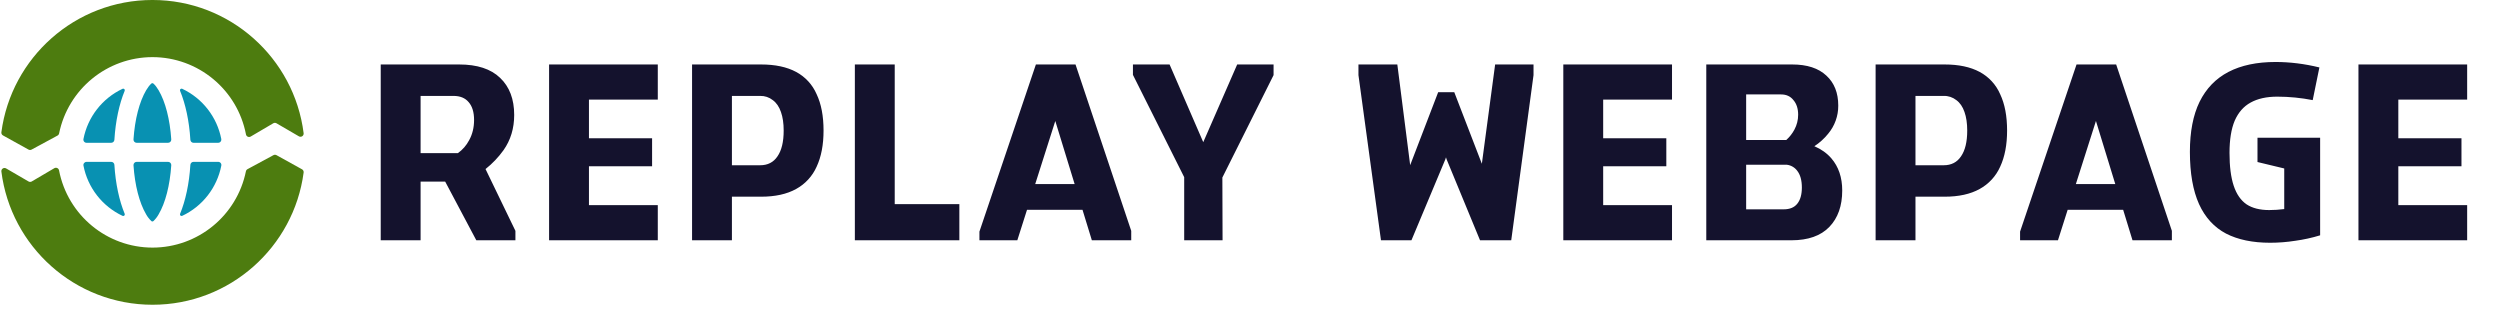
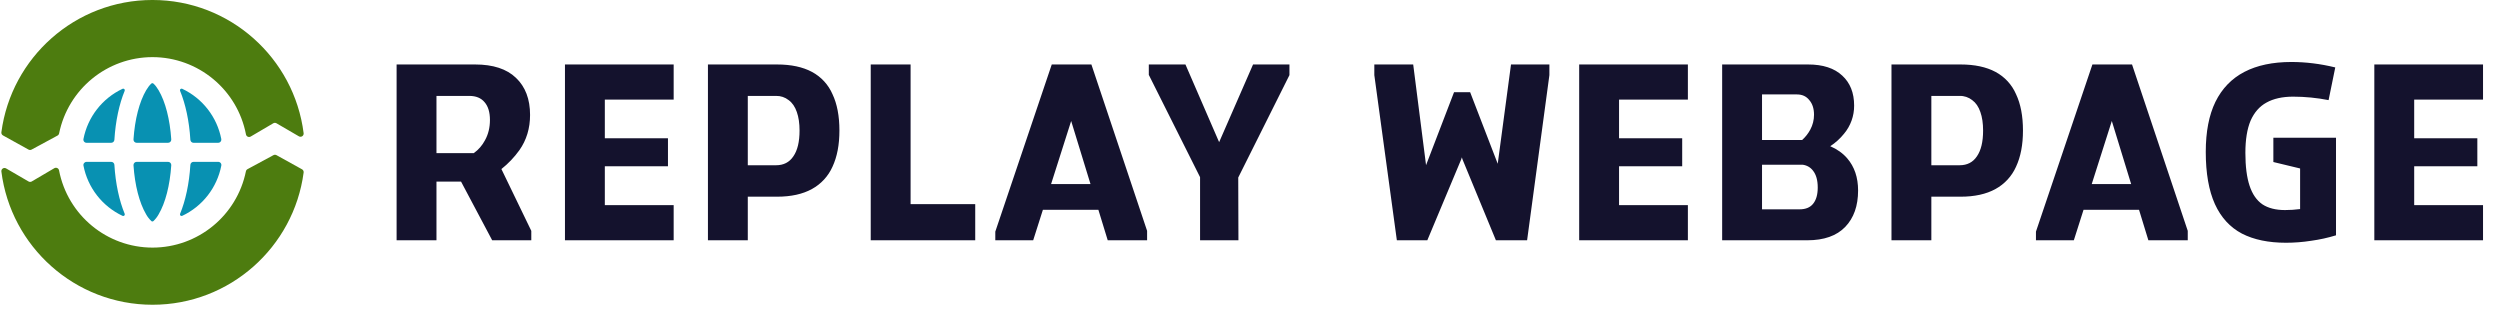
<svg xmlns="http://www.w3.org/2000/svg" xml:space="preserve" style="fill-rule:evenodd;clip-rule:evenodd;stroke-linejoin:round;stroke-miterlimit:2" viewBox="0 0 189 24">
  <clipPath id="a">
    <path d="M0-.001h188.88v23.04H0z" />
  </clipPath>
  <g clip-path="url(#a)">
-     <path d="M31.797 13.728v4.437h-3.014V4.874h5.934q2.04 0 3.089 1.01 1.067 1.011 1.067 2.808 0 1.516-.805 2.659a7.1 7.1 0 0 1-1.362 1.429l2.26 4.673v.712h-2.957l-2.354-4.437zm0-6.477v4.324h2.824q.536-.387.845-.973.374-.674.374-1.535 0-.88-.412-1.348-.392-.468-1.142-.468zm17.932 10.914h-8.218V4.874h8.218v2.658h-5.204v2.92h4.773v2.116h-4.773v2.939h5.204zm5.604-3.295v3.295H52.32V4.874h5.222q1.591 0 2.64.561a3.47 3.47 0 0 1 1.554 1.685q.524 1.104.524 2.752 0 1.61-.524 2.733a3.58 3.58 0 0 1-1.554 1.685q-1.049.58-2.64.58zm0-7.619v5.242h2.135q.86 0 1.31-.674.468-.675.468-1.947 0-.823-.206-1.404-.206-.6-.618-.899a1.47 1.47 0 0 0-.954-.318zm17.194 10.914h-7.9V4.874h3.014v10.558h4.886zm34.178 0h-2.303l-1.703-12.486v-.805h2.939l.971 7.612 2.117-5.516h1.217l2.085 5.411 1.004-7.507h2.902v.805l-1.685 12.486h-2.359l-2.527-6.122-.047-.15-.047.15zm19.699 0h-8.218V4.874h8.218v2.658H121.2v2.92h4.774v2.116H121.2v2.939h5.204zm9.03 0h-6.439V4.874h6.496q1.684 0 2.583.842.898.824.898 2.265a3.27 3.27 0 0 1-.767 2.134 4.5 4.5 0 0 1-1.039.939q.785.338 1.282.914.824.955.824 2.434 0 1.741-.973 2.752-.974 1.011-2.865 1.011m-3.425-11.026v3.444h3.035q.38-.346.615-.786.28-.524.281-1.123 0-.693-.356-1.105-.336-.43-.936-.43zm0 5.316v3.37h2.845q.673 0 1.011-.412.356-.43.356-1.236 0-.823-.356-1.273a1.15 1.15 0 0 0-.773-.449zm12.801 2.415v3.295h-3.014V4.874h5.223q1.591 0 2.639.561a3.47 3.47 0 0 1 1.554 1.685q.524 1.104.524 2.752 0 1.61-.524 2.733a3.58 3.58 0 0 1-1.554 1.685q-1.048.58-2.639.58zm0-7.619v5.242h2.134q.861 0 1.31-.674.468-.675.468-1.947 0-.823-.206-1.404-.206-.6-.617-.899a1.47 1.47 0 0 0-.955-.318zm41.707 10.914h-8.218V4.874h8.218v2.658h-5.204v2.92h4.774v2.116h-4.774v2.939h5.204zM77.642 15.862l-.733 2.303h-2.864v-.655l4.268-12.636h2.996l4.212 12.579v.712h-2.977l-.706-2.303zm3.6-1.947L79.78 9.146l-1.518 4.769zm8.283-.522L85.65 5.66v-.786h2.77l2.546 5.874 2.565-5.874h2.751v.805l-3.871 7.742.015 4.744h-2.901zm66.79 2.469-.733 2.303h-2.864v-.655l4.268-12.636h2.996l4.212 12.579v.712h-2.977l-.706-2.303zm3.6-1.947-1.462-4.769-1.518 4.769zm11.706 4.437q-1.985 0-3.332-.693-1.348-.71-2.041-2.227-.692-1.536-.692-3.95 0-2.284.73-3.782.748-1.516 2.19-2.265t3.557-.749q1.628 0 3.313.412l-.505 2.471a14 14 0 0 0-2.677-.262q-1.216 0-2.022.449-.787.432-1.198 1.367-.393.936-.393 2.434 0 1.535.318 2.489.319.956.973 1.404.655.43 1.704.431a9 9 0 0 0 1.142-.075v-3.07l-2.022-.487v-1.834h4.736v7.375a12 12 0 0 1-1.872.412q-.955.15-1.909.15" style="fill:#14122d" />
+     <path d="M32.997 13.728v4.437h-3.014V4.874h5.934q2.04 0 3.089 1.01 1.067 1.011 1.067 2.808 0 1.516-.805 2.659a7.1 7.1 0 0 1-1.362 1.429l2.26 4.673v.712h-2.957l-2.354-4.437zm0-6.477v4.324h2.824q.536-.387.845-.973.374-.674.374-1.535 0-.88-.412-1.348-.392-.468-1.142-.468zm17.932 10.914h-8.218V4.874h8.218v2.658h-5.204v2.92h4.773v2.116h-4.773v2.939h5.204zm5.604-3.295v3.295H53.52V4.874h5.222q1.592 0 2.64.561a3.47 3.47 0 0 1 1.554 1.685q.524 1.104.524 2.752 0 1.61-.524 2.733a3.58 3.58 0 0 1-1.554 1.685q-1.048.58-2.64.58zm0-7.619v5.242h2.135q.86 0 1.31-.674.468-.675.468-1.947 0-.823-.206-1.404-.206-.6-.618-.899a1.47 1.47 0 0 0-.954-.318zm17.194 10.914h-7.9V4.874h3.014v10.558h4.886zm34.178 0h-2.303l-1.703-12.486v-.805h2.939l.971 7.612 2.117-5.516h1.217l2.085 5.411 1.004-7.507h2.902v.805l-1.685 12.486h-2.359l-2.527-6.122-.047-.15-.047.15zm19.699 0h-8.218V4.874h8.218v2.658H122.4v2.92h4.774v2.116H122.4v2.939h5.204zm9.03 0h-6.439V4.874h6.496q1.684 0 2.583.842.898.824.898 2.265a3.27 3.27 0 0 1-.767 2.134 4.5 4.5 0 0 1-1.039.939q.785.338 1.282.914.824.955.824 2.434 0 1.741-.973 2.752-.974 1.011-2.865 1.011m-3.425-11.026v3.444h3.035q.38-.346.615-.786.28-.524.281-1.123 0-.693-.356-1.105-.336-.43-.936-.43zm0 5.316v3.37h2.845q.673 0 1.011-.412.356-.43.356-1.236 0-.823-.356-1.273a1.15 1.15 0 0 0-.773-.449zm12.801 2.415v3.295h-3.014V4.874h5.223q1.591 0 2.639.561a3.47 3.47 0 0 1 1.554 1.685q.524 1.104.524 2.752 0 1.61-.524 2.733a3.58 3.58 0 0 1-1.554 1.685q-1.048.58-2.639.58zm0-7.619v5.242h2.134q.861 0 1.31-.674.468-.675.468-1.947 0-.823-.206-1.404-.206-.6-.617-.899a1.47 1.47 0 0 0-.955-.318zm41.707 10.914h-8.218V4.874h8.218v2.658h-5.204v2.92h4.774v2.116h-4.774v2.939h5.204zM78.842 15.862l-.733 2.303h-2.864v-.655l4.268-12.636h2.996l4.212 12.579v.712h-2.977l-.706-2.303zm3.6-1.947L80.98 9.146l-1.518 4.769zm8.283-.522L86.85 5.66v-.786h2.77l2.546 5.874 2.565-5.874h2.751v.805l-3.871 7.742.015 4.744h-2.901zm66.79 2.469-.733 2.303h-2.864v-.655l4.268-12.636h2.996l4.212 12.579v.712h-2.977l-.706-2.303zm3.6-1.947-1.462-4.769-1.518 4.769zm11.706 4.437q-1.985 0-3.332-.693-1.348-.71-2.041-2.227-.693-1.536-.692-3.95 0-2.284.73-3.782.749-1.516 2.19-2.265t3.557-.749q1.628 0 3.313.412l-.505 2.471a14 14 0 0 0-2.677-.262q-1.216 0-2.022.449-.786.432-1.198 1.367-.393.936-.393 2.434 0 1.535.318 2.489.318.956.973 1.404.656.43 1.704.431a9 9 0 0 0 1.142-.075v-3.07l-2.022-.487v-1.834h4.736v7.375a12 12 0 0 1-1.872.412q-.954.15-1.909.15" style="fill:#14122d" />
    <path d="M6.544 10.796a.239.239 0 0 1-.236-.283 5.32 5.32 0 0 1 2.959-3.801.12.12 0 0 1 .133.023.12.12 0 0 1 .025.133c-.409.992-.69 2.275-.777 3.702a.24.24 0 0 1-.239.225zm7.07-3.928a.12.12 0 0 1 .159-.157 5.32 5.32 0 0 1 2.958 3.803.24.24 0 0 1-.052.195.24.24 0 0 1-.183.085c-.475.002-1.429.002-1.865.002a.24.24 0 0 1-.239-.226c-.087-1.427-.368-2.71-.778-3.702m2.882 5.368a.238.238 0 0 1 .236.282 5.32 5.32 0 0 1-2.959 3.801.12.12 0 0 1-.133-.023.12.12 0 0 1-.025-.133c.409-.992.69-2.275.777-3.702a.24.24 0 0 1 .239-.225zm-7.07 3.927a.12.12 0 0 1-.159.157 5.32 5.32 0 0 1-2.958-3.803.24.24 0 0 1 .052-.195.24.24 0 0 1 .183-.085l1.865-.001c.127 0 .232.099.239.225.087 1.427.368 2.71.778 3.702m.666-3.672a.24.24 0 0 1 .239-.255h2.378a.24.24 0 0 1 .239.255c-.102 1.519-.442 2.843-.957 3.717a2.1 2.1 0 0 1-.397.509.12.12 0 0 1-.148 0 2.1 2.1 0 0 1-.397-.509c-.515-.874-.855-2.198-.957-3.717m2.856-1.951a.24.24 0 0 1-.239.255l-2.378.001a.24.24 0 0 1-.239-.256c.102-1.519.442-2.843.957-3.717.121-.206.261-.391.397-.509a.12.12 0 0 1 .148 0c.136.118.276.303.397.509.515.874.855 2.198.957 3.717" style="fill:#0891b2" />
    <path d="M22.833 12.799a.24.24 0 0 1 .122.241c-.746 5.64-5.578 9.999-11.421 9.999-5.869 0-10.718-4.397-11.43-10.074a.238.238 0 0 1 .357-.233c.518.3 1.38.803 1.697.987a.24.24 0 0 0 .242 0l1.706-1.003a.24.24 0 0 1 .358.165 7.204 7.204 0 0 0 7.07 5.838 7.21 7.21 0 0 0 7.057-5.767.24.24 0 0 1 .121-.164l1.961-1.059a.24.24 0 0 1 .23.001zM.226 10.239a.24.24 0 0 1-.122-.24c.746-5.641 5.578-10 11.421-10 5.869 0 10.718 4.398 11.43 10.075a.24.24 0 0 1-.107.226.24.24 0 0 1-.25.007c-.518-.3-1.38-.803-1.697-.988a.24.24 0 0 0-.242.001l-1.706 1.003a.24.24 0 0 1-.358-.165 7.205 7.205 0 0 0-7.07-5.839 7.21 7.21 0 0 0-7.057 5.767.24.24 0 0 1-.121.164l-1.961 1.06a.24.24 0 0 1-.231-.002z" style="fill:#4d7c0f" />
  </g>
</svg>
